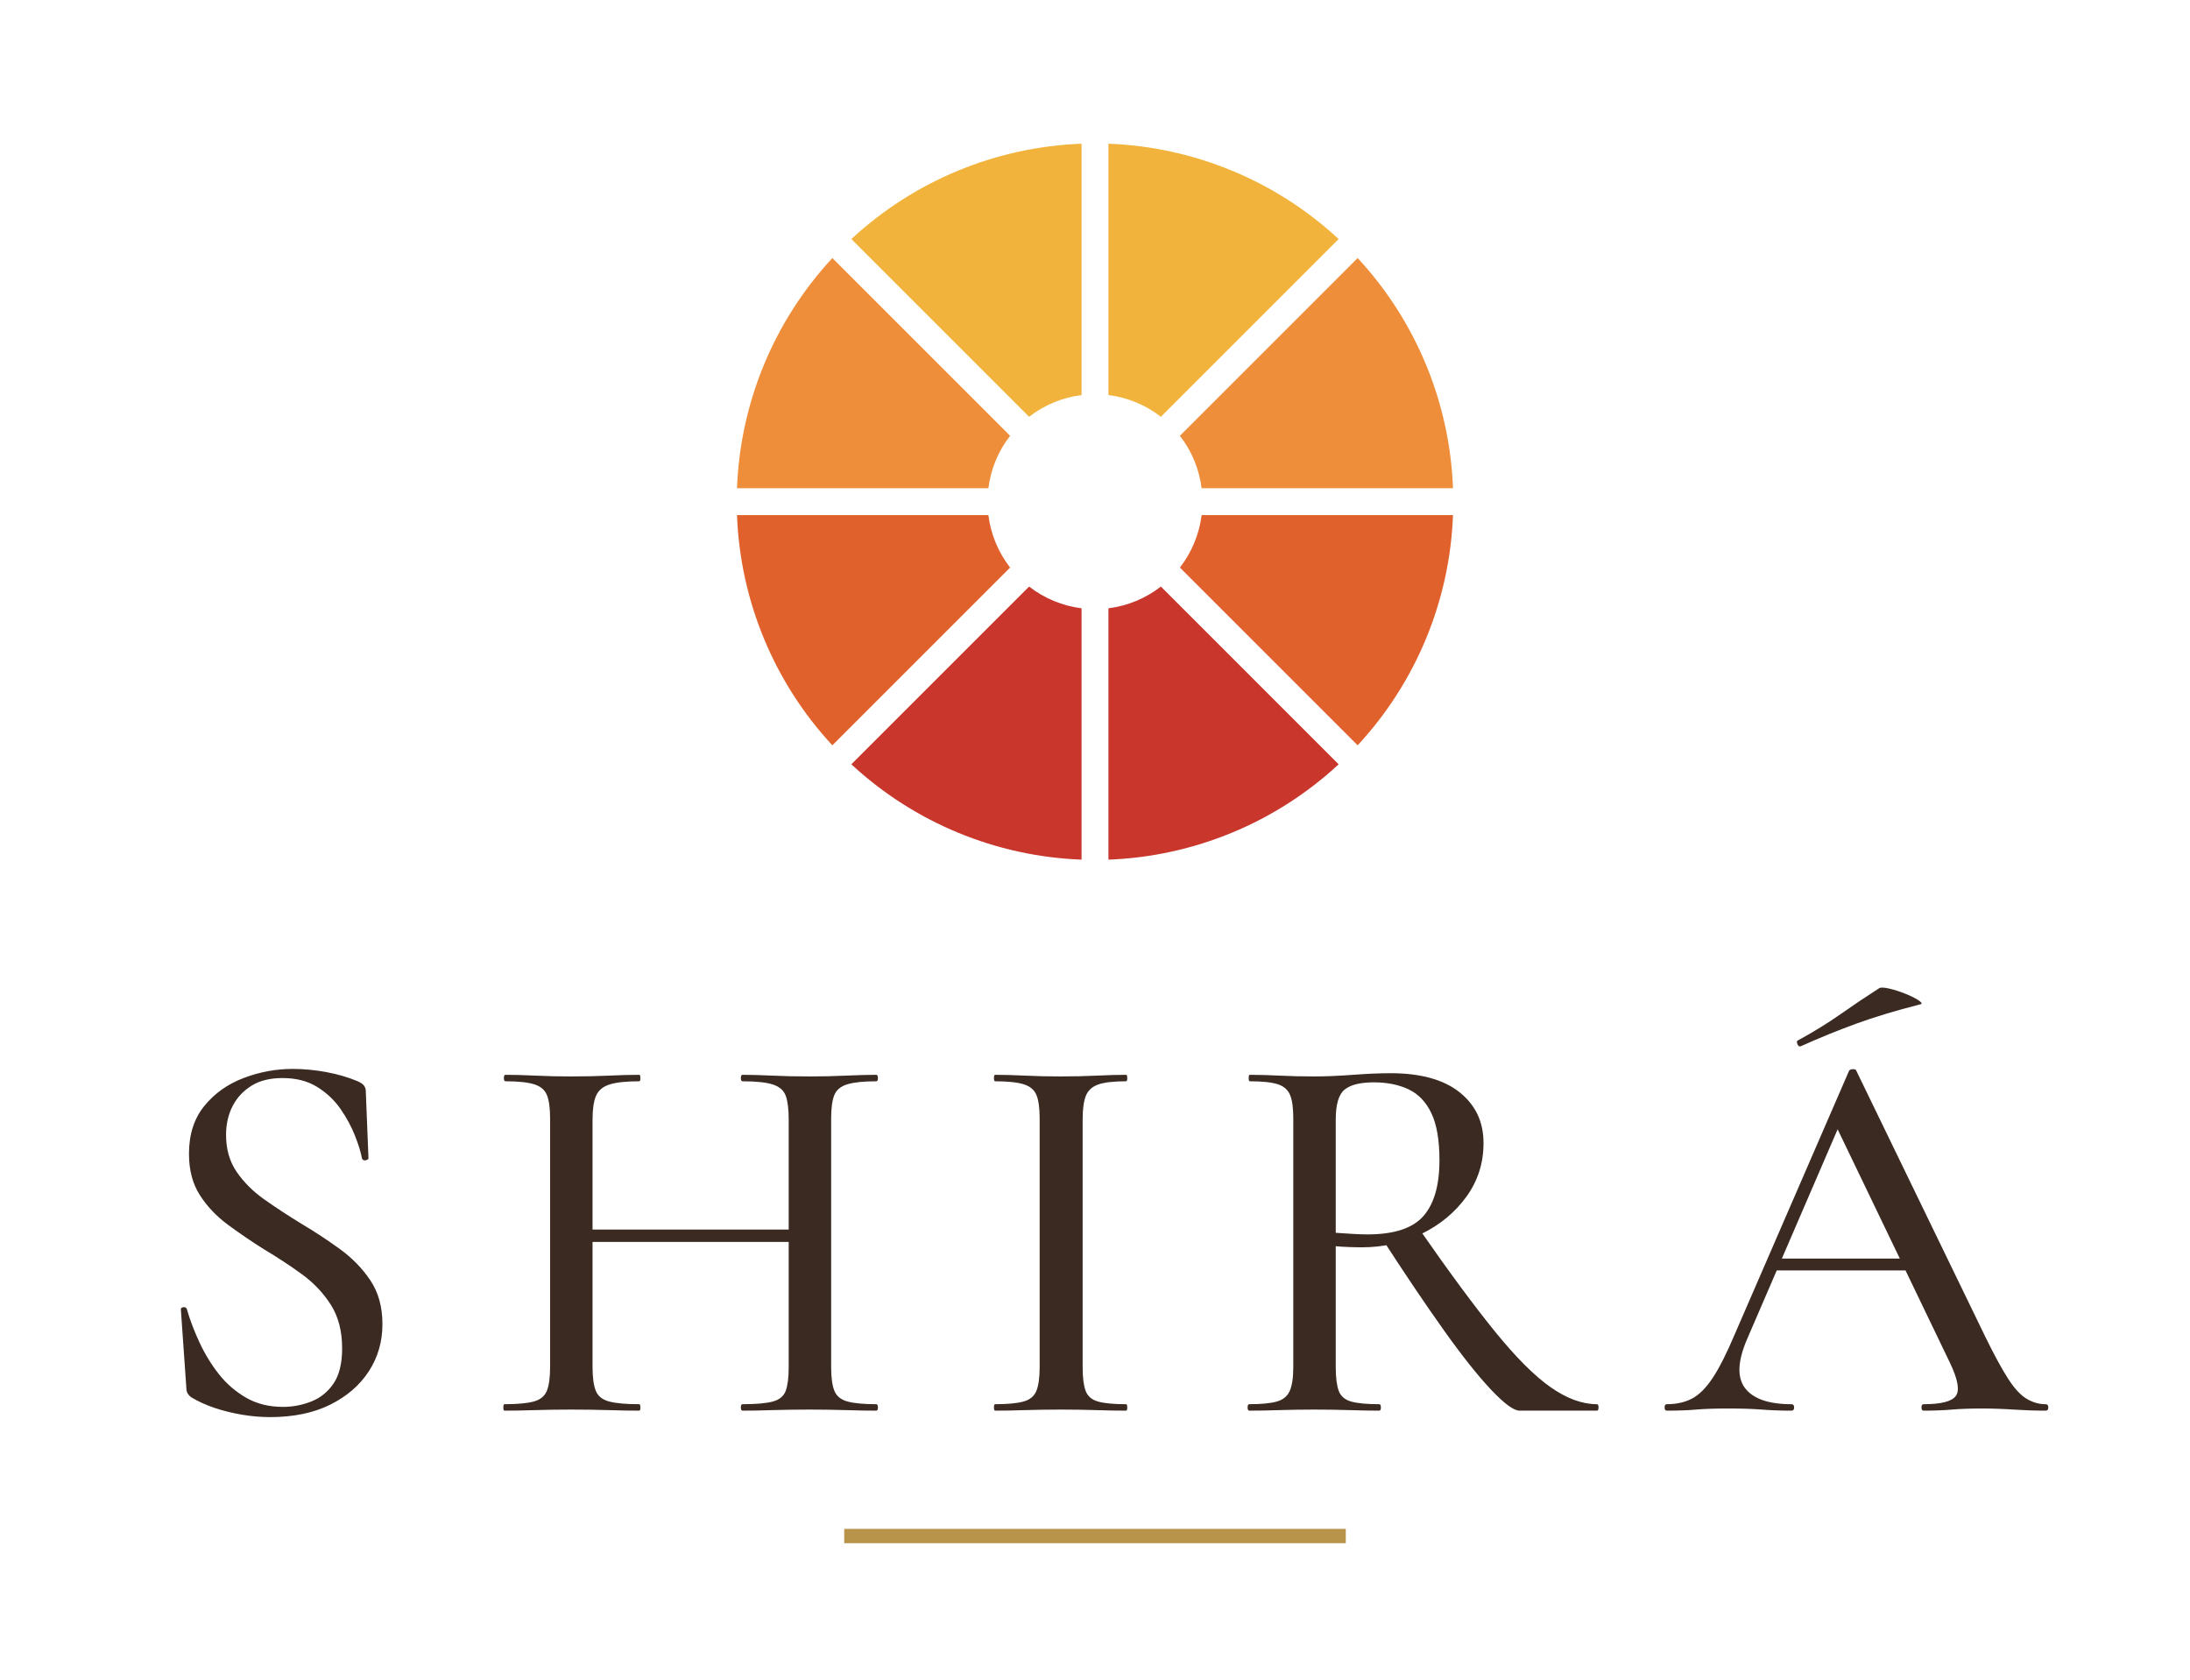
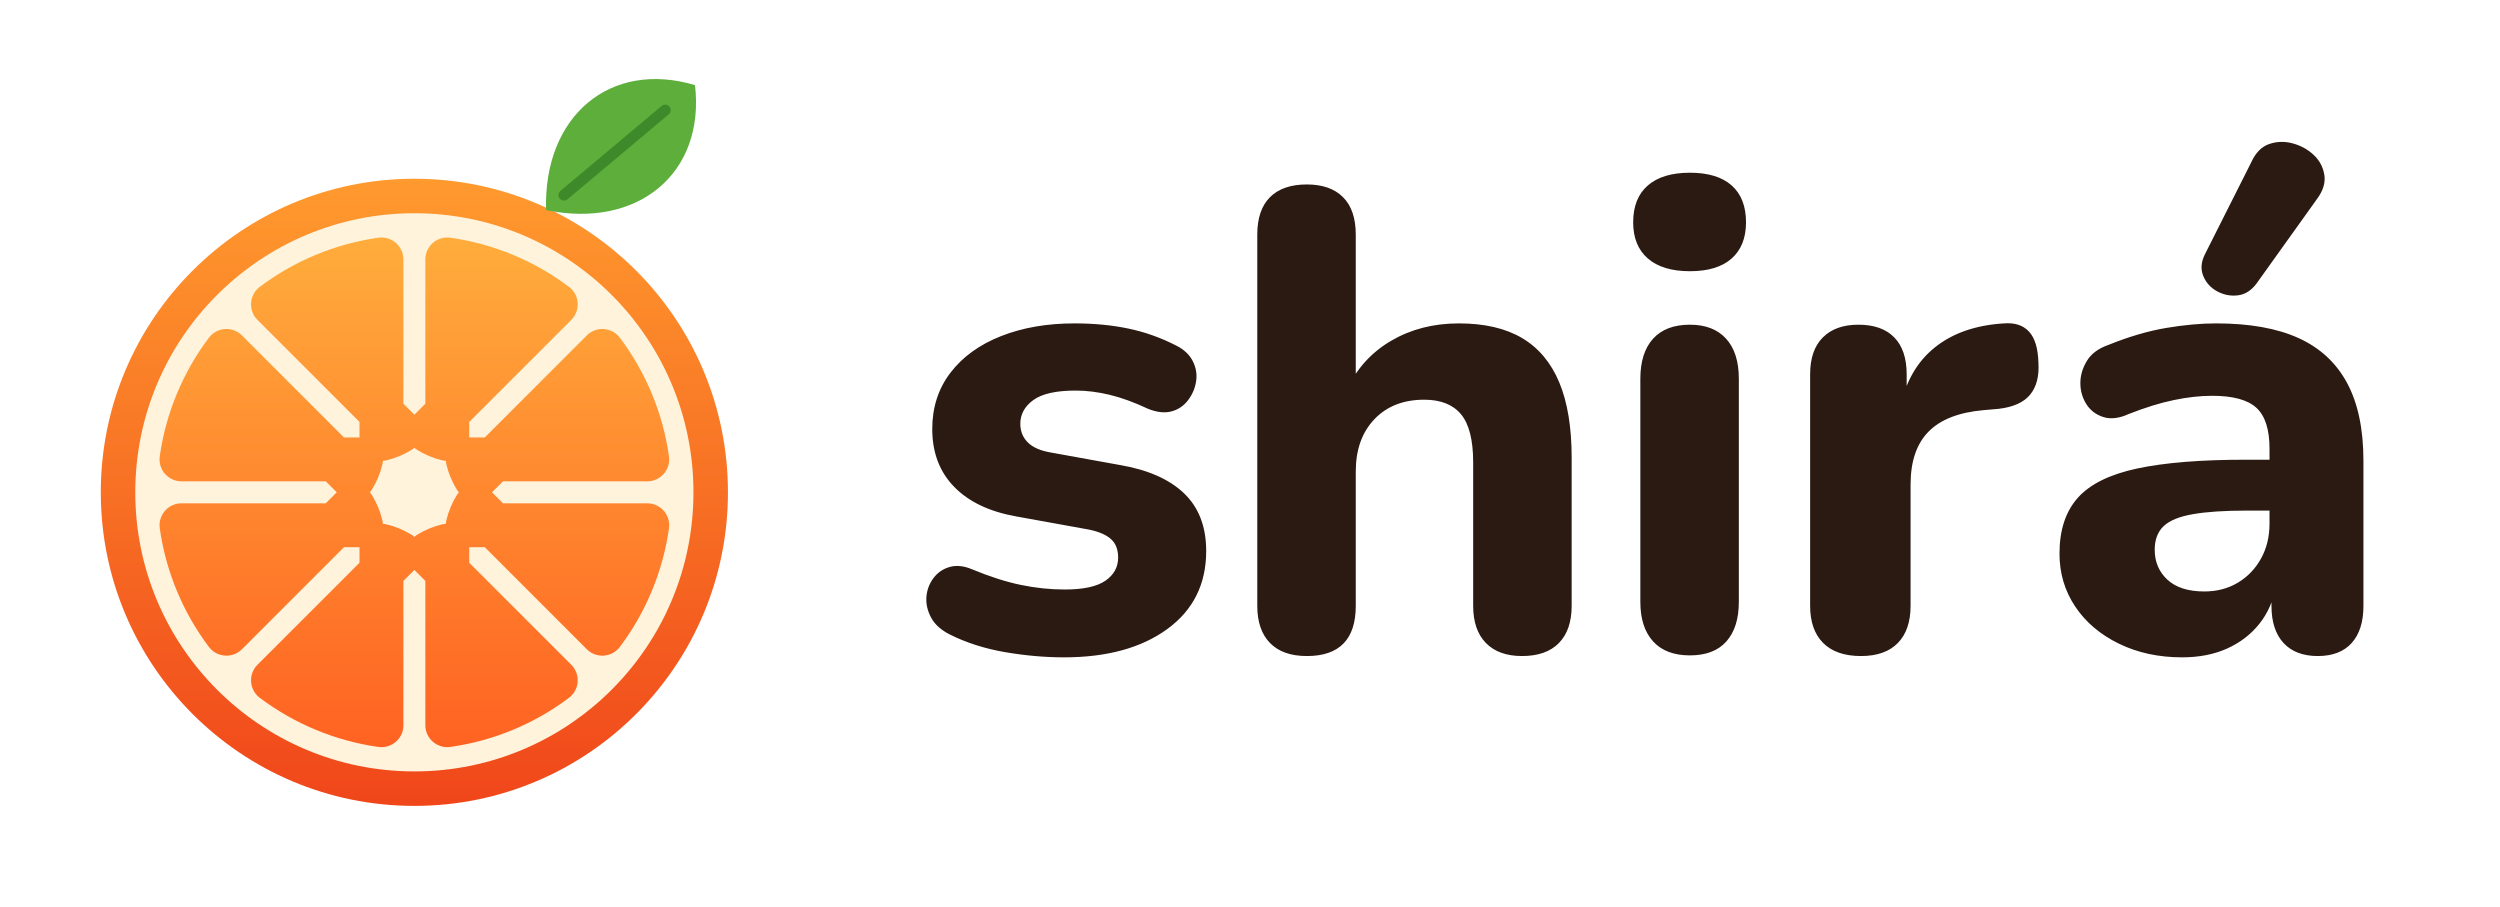
- <svg xmlns="http://www.w3.org/2000/svg" viewBox="0 0 122.26 93.75" width="1223" height="938">
-   <path fill="#F2B33D" d="M61.880 8.014 A20 20 0 0 1 74.732 13.337 L64.809 23.260 A6.0 6.0 0 0 0 61.880 22.047Z" />
-   <path fill="#EF8E3A" d="M75.793 14.398 A20 20 0 0 1 81.116 27.250 L67.083 27.250 A6.0 6.0 0 0 0 65.870 24.321Z" />
-   <path fill="#E0612B" d="M81.116 28.750 A20 20 0 0 1 75.793 41.602 L65.870 31.679 A6.0 6.0 0 0 0 67.083 28.750Z" />
-   <path fill="#C9372C" d="M74.732 42.663 A20 20 0 0 1 61.880 47.986 L61.880 33.953 A6.0 6.0 0 0 0 64.809 32.740Z" />
-   <path fill="#C9372C" d="M60.380 47.986 A20 20 0 0 1 47.528 42.663 L57.451 32.740 A6.0 6.0 0 0 0 60.380 33.953Z" />
-   <path fill="#E0612B" d="M46.467 41.602 A20 20 0 0 1 41.144 28.750 L55.177 28.750 A6.0 6.0 0 0 0 56.390 31.679Z" />
-   <path fill="#EF8E3A" d="M41.144 27.250 A20 20 0 0 1 46.467 14.398 L56.390 24.321 A6.0 6.0 0 0 0 55.177 27.250Z" />
-   <path fill="#F2B33D" d="M47.528 13.337 A20 20 0 0 1 60.380 8.014 L60.380 22.047 A6.0 6.0 0 0 0 57.451 23.260Z" />
-   <path fill="#3A2A22" transform="translate(8.000 78.750)" d="M4.62 -15.39Q4.62 -14.19 5.22 -13.32Q5.82 -12.45 6.78 -11.775Q7.74 -11.1 8.82 -10.44Q9.93 -9.78 10.965 -9.03Q12.0 -8.28 12.675 -7.275Q13.35 -6.27 13.35 -4.83Q13.35 -3.36 12.585 -2.19Q11.82 -1.02 10.425 -0.33Q9.03 0.36 7.08 0.36Q6.3 0.36 5.505 0.225Q4.71 0.09 3.99 -0.15Q3.27 -0.39 2.67 -0.75Q2.55 -0.84 2.475 -0.96Q2.4 -1.08 2.4 -1.32L2.1 -5.61Q2.07 -5.76 2.235 -5.775Q2.4 -5.79 2.43 -5.67Q2.7 -4.74 3.15 -3.78Q3.6 -2.82 4.23 -2.025Q4.86 -1.23 5.745 -0.72Q6.63 -0.21 7.8 -0.21Q8.61 -0.21 9.375 -0.51Q10.14 -0.81 10.62 -1.515Q11.1 -2.22 11.1 -3.48Q11.1 -4.92 10.47 -5.91Q9.84 -6.9 8.85 -7.62Q7.86 -8.34 6.75 -9.0Q5.7 -9.66 4.725 -10.38Q3.75 -11.1 3.15 -12.045Q2.55 -12.99 2.55 -14.34Q2.55 -15.96 3.405 -17.01Q4.26 -18.06 5.595 -18.57Q6.93 -19.08 8.34 -19.08Q9.27 -19.08 10.23 -18.9Q11.19 -18.72 11.97 -18.39Q12.24 -18.27 12.33 -18.135Q12.42 -18.0 12.42 -17.85L12.57 -14.1Q12.57 -14.01 12.42 -13.98Q12.27 -13.95 12.21 -14.07Q12.12 -14.58 11.82 -15.345Q11.52 -16.11 11.01 -16.845Q10.5 -17.58 9.705 -18.075Q8.91 -18.57 7.77 -18.57Q6.72 -18.57 6.03 -18.135Q5.34 -17.7 4.98 -16.995Q4.62 -16.29 4.62 -15.39ZM36.03 -16.26Q36.03 -17.13 35.865 -17.58Q35.7 -18.03 35.145 -18.21Q34.59 -18.39 33.45 -18.39Q33.36 -18.39 33.36 -18.57Q33.36 -18.75 33.45 -18.75Q34.17 -18.75 35.115 -18.705Q36.06 -18.66 37.23 -18.66Q38.25 -18.66 39.225 -18.705Q40.2 -18.75 40.92 -18.75Q41.01 -18.75 41.01 -18.57Q41.01 -18.39 40.92 -18.39Q39.87 -18.39 39.315 -18.225Q38.76 -18.06 38.58 -17.625Q38.4 -17.19 38.4 -16.32V-2.43Q38.4 -1.56 38.58 -1.11Q38.76 -0.66 39.315 -0.51Q39.87 -0.36 40.92 -0.36Q41.01 -0.36 41.01 -0.18Q41.01 0.0 40.92 0.0Q40.2 0.0 39.225 -0.03Q38.25 -0.06 37.23 -0.06Q36.06 -0.06 35.115 -0.03Q34.17 0.0 33.45 0.0Q33.36 0.0 33.36 -0.18Q33.36 -0.36 33.45 -0.36Q34.59 -0.36 35.145 -0.51Q35.7 -0.66 35.865 -1.11Q36.03 -1.56 36.03 -2.43ZM23.82 -9.42V-10.11H37.08V-9.42ZM22.71 -2.43V-16.32Q22.71 -17.19 22.53 -17.625Q22.35 -18.06 21.81 -18.225Q21.27 -18.39 20.22 -18.39Q20.13 -18.39 20.13 -18.57Q20.13 -18.75 20.22 -18.75Q20.97 -18.75 21.9 -18.705Q22.83 -18.66 23.85 -18.66Q25.05 -18.66 25.995 -18.705Q26.94 -18.75 27.69 -18.75Q27.75 -18.75 27.75 -18.57Q27.75 -18.39 27.69 -18.39Q26.58 -18.39 26.025 -18.21Q25.47 -18.03 25.275 -17.58Q25.08 -17.13 25.08 -16.26V-2.43Q25.08 -1.56 25.26 -1.11Q25.44 -0.66 26.01 -0.51Q26.58 -0.36 27.69 -0.36Q27.75 -0.36 27.75 -0.18Q27.75 0.0 27.69 0.0Q26.91 0.0 25.98 -0.03Q25.05 -0.06 23.85 -0.06Q22.83 -0.06 21.87 -0.03Q20.91 0.0 20.16 0.0Q20.1 0.0 20.1 -0.18Q20.1 -0.36 20.16 -0.36Q21.24 -0.36 21.795 -0.51Q22.35 -0.66 22.53 -1.11Q22.71 -1.56 22.71 -2.43ZM52.44 -2.43Q52.44 -1.56 52.605 -1.11Q52.77 -0.66 53.295 -0.51Q53.82 -0.36 54.87 -0.36Q54.93 -0.36 54.93 -0.18Q54.93 0.0 54.87 0.0Q54.12 0.0 53.205 -0.03Q52.29 -0.06 51.21 -0.06Q50.16 -0.06 49.23 -0.03Q48.3 0.0 47.55 0.0Q47.49 0.0 47.49 -0.18Q47.49 -0.36 47.55 -0.36Q48.6 -0.36 49.14 -0.51Q49.68 -0.66 49.86 -1.11Q50.04 -1.56 50.04 -2.43V-16.32Q50.04 -17.19 49.86 -17.625Q49.68 -18.06 49.14 -18.225Q48.6 -18.39 47.55 -18.39Q47.49 -18.39 47.49 -18.57Q47.49 -18.75 47.55 -18.75Q48.3 -18.75 49.23 -18.705Q50.16 -18.66 51.21 -18.66Q52.29 -18.66 53.22 -18.705Q54.15 -18.75 54.87 -18.75Q54.93 -18.75 54.93 -18.57Q54.93 -18.39 54.87 -18.39Q53.82 -18.39 53.31 -18.21Q52.8 -18.03 52.62 -17.58Q52.44 -17.13 52.44 -16.26ZM76.83 0.0Q76.35 0.0 75.255 -1.155Q74.16 -2.31 72.63 -4.455Q71.1 -6.6 69.18 -9.57L71.19 -10.2Q73.71 -6.57 75.465 -4.41Q77.22 -2.25 78.57 -1.305Q79.92 -0.36 81.15 -0.36Q81.24 -0.36 81.24 -0.18Q81.24 0.0 81.15 0.0Q79.47 0.0 78.405 0.0Q77.34 0.0 76.83 0.0ZM69.63 -18.84Q72.15 -18.84 73.485 -17.775Q74.82 -16.71 74.82 -14.94Q74.82 -13.26 73.86 -11.94Q72.9 -10.62 71.355 -9.87Q69.81 -9.12 68.04 -9.12Q67.68 -9.12 67.29 -9.135Q66.9 -9.15 66.57 -9.18V-2.43Q66.57 -1.56 66.735 -1.11Q66.9 -0.66 67.425 -0.51Q67.95 -0.36 69.0 -0.36Q69.09 -0.36 69.09 -0.18Q69.09 0.0 69.0 0.0Q68.25 0.0 67.35 -0.03Q66.45 -0.06 65.37 -0.06Q64.35 -0.06 63.42 -0.03Q62.49 0.0 61.74 0.0Q61.65 0.0 61.65 -0.18Q61.65 -0.36 61.74 -0.36Q62.76 -0.36 63.285 -0.51Q63.81 -0.66 64.005 -1.11Q64.2 -1.56 64.2 -2.43V-16.32Q64.2 -17.19 64.02 -17.625Q63.84 -18.06 63.33 -18.225Q62.82 -18.39 61.77 -18.39Q61.71 -18.39 61.71 -18.57Q61.71 -18.75 61.77 -18.75Q62.52 -18.75 63.435 -18.705Q64.35 -18.66 65.37 -18.66Q66.33 -18.66 67.53 -18.75Q68.73 -18.84 69.63 -18.84ZM72.36 -13.98Q72.36 -15.66 71.91 -16.605Q71.46 -17.55 70.635 -17.94Q69.81 -18.33 68.7 -18.33Q67.56 -18.33 67.065 -17.925Q66.57 -17.52 66.57 -16.26V-9.93Q66.99 -9.9 67.485 -9.87Q67.98 -9.84 68.34 -9.84Q70.56 -9.84 71.46 -10.86Q72.36 -11.88 72.36 -13.98ZM90.69 -7.83 91.05 -8.49H99.21L99.42 -7.83ZM106.2 -0.36Q106.35 -0.36 106.35 -0.18Q106.35 0.0 106.2 0.0Q105.33 0.0 104.415 -0.06Q103.5 -0.12 102.63 -0.12Q101.67 -0.12 100.965 -0.06Q100.26 0.0 99.39 0.0Q99.27 0.0 99.27 -0.18Q99.27 -0.36 99.39 -0.36Q100.86 -0.36 101.19 -0.825Q101.52 -1.29 100.86 -2.67L94.41 -16.08L95.37 -17.52L89.52 -3.96Q88.74 -2.13 89.43 -1.245Q90.12 -0.36 92.01 -0.36Q92.16 -0.36 92.16 -0.18Q92.16 0.0 92.01 0.0Q91.11 0.0 90.36 -0.06Q89.61 -0.12 88.47 -0.12Q87.36 -0.12 86.685 -0.06Q86.01 0.0 85.05 0.0Q84.93 0.0 84.93 -0.18Q84.93 -0.36 85.05 -0.36Q85.86 -0.36 86.46 -0.675Q87.06 -0.99 87.615 -1.83Q88.17 -2.67 88.83 -4.23L95.22 -18.96Q95.25 -19.05 95.43 -19.065Q95.61 -19.08 95.64 -18.96L102.84 -4.11Q103.56 -2.64 104.085 -1.815Q104.61 -0.99 105.12 -0.675Q105.63 -0.36 106.2 -0.36ZM92.52 -20.34Q92.4 -20.31 92.34 -20.475Q92.28 -20.64 92.37 -20.67Q93.69 -21.39 94.755 -22.14Q95.82 -22.89 96.9 -23.58Q97.02 -23.67 97.47 -23.565Q97.92 -23.46 98.4 -23.265Q98.88 -23.07 99.135 -22.89Q99.39 -22.71 99.18 -22.68Q97.17 -22.17 95.61 -21.6Q94.05 -21.03 92.52 -20.34Z" />
-   <rect x="47.13" y="85.35" width="28" height="0.8" fill="#B8934A" />
+ <svg xmlns="http://www.w3.org/2000/svg" viewBox="0 0 99.62 36.12" width="996" height="361">
+   <defs>
+     <linearGradient id="pulph" gradientUnits="userSpaceOnUse" x1="0" y1="7.125" x2="0" y2="32.125">
+       <stop offset="0" stop-color="#FFB53F" />
+       <stop offset="1" stop-color="#FF5A1F" />
+     </linearGradient>
+     <linearGradient id="rindh" gradientUnits="userSpaceOnUse" x1="0" y1="7.125" x2="0" y2="32.125">
+       <stop offset="0" stop-color="#FF9A2E" />
+       <stop offset="1" stop-color="#F0461A" />
+     </linearGradient>
+   </defs>
+   <circle cx="16.500" cy="19.625" r="12.5" fill="url(#rindh)" />
+   <circle cx="16.500" cy="19.625" r="11.125" fill="#FFF3DC" />
+   <path fill="url(#pulph)" stroke="url(#pulph)" stroke-width="1.750" stroke-linejoin="round" d="M17.812 10.342 A9.375 9.375 0 0 1 22.136 12.133 L17.076 17.192 A2.500 2.500 0 0 0 17.812 17.497Z" />
+   <path fill="url(#pulph)" stroke="url(#pulph)" stroke-width="1.750" stroke-linejoin="round" d="M23.992 13.989 A9.375 9.375 0 0 1 25.783 18.312 L18.628 18.312 A2.500 2.500 0 0 0 18.933 19.049Z" />
+   <path fill="url(#pulph)" stroke="url(#pulph)" stroke-width="1.750" stroke-linejoin="round" d="M25.783 20.938 A9.375 9.375 0 0 1 23.992 25.261 L18.933 20.201 A2.500 2.500 0 0 0 18.628 20.938Z" />
+   <path fill="url(#pulph)" stroke="url(#pulph)" stroke-width="1.750" stroke-linejoin="round" d="M22.136 27.117 A9.375 9.375 0 0 1 17.812 28.908 L17.812 21.753 A2.500 2.500 0 0 0 17.076 22.058Z" />
+   <path fill="url(#pulph)" stroke="url(#pulph)" stroke-width="1.750" stroke-linejoin="round" d="M15.188 28.908 A9.375 9.375 0 0 1 10.864 27.117 L15.924 22.058 A2.500 2.500 0 0 0 15.188 21.753Z" />
+   <path fill="url(#pulph)" stroke="url(#pulph)" stroke-width="1.750" stroke-linejoin="round" d="M9.008 25.261 A9.375 9.375 0 0 1 7.217 20.938 L14.372 20.938 A2.500 2.500 0 0 0 14.067 20.201Z" />
+   <path fill="url(#pulph)" stroke="url(#pulph)" stroke-width="1.750" stroke-linejoin="round" d="M7.217 18.312 A9.375 9.375 0 0 1 9.008 13.989 L14.067 19.049 A2.500 2.500 0 0 0 14.372 18.312Z" />
+   <path fill="url(#pulph)" stroke="url(#pulph)" stroke-width="1.750" stroke-linejoin="round" d="M10.864 12.133 A9.375 9.375 0 0 1 15.187 10.342 L15.188 17.497 A2.500 2.500 0 0 0 15.924 17.192Z" />
+   <g transform="translate(21.750 8.375) rotate(-40)">
+     <path fill="#5DAE3B" d="M0 0 C2.325 -2.945 5.812 -2.945 7.750 0 C5.812 2.945 2.325 2.945 0 0Z" />
+     <path d="M0.930 0 L6.200 0" stroke="#3E8A2A" stroke-width="0.438" stroke-linecap="round" />
+   </g>
+   <path fill="#2A1A12" transform="translate(36.000 25.917)" d="M6.396 0.286Q5.252 0.286 4.043 0.078Q2.834 -0.13 1.846 -0.624Q1.326 -0.884 1.105 -1.287Q0.884 -1.69 0.91 -2.106Q0.936 -2.522 1.183 -2.86Q1.43 -3.198 1.833 -3.315Q2.236 -3.432 2.73 -3.224Q3.796 -2.782 4.68 -2.6Q5.564 -2.418 6.422 -2.418Q7.54 -2.418 8.047 -2.769Q8.554 -3.12 8.554 -3.692Q8.554 -4.212 8.216 -4.472Q7.878 -4.732 7.228 -4.836L4.498 -5.33Q2.886 -5.616 2.015 -6.513Q1.144 -7.41 1.144 -8.814Q1.144 -10.114 1.872 -11.063Q2.6 -12.012 3.887 -12.519Q5.174 -13.026 6.812 -13.026Q7.982 -13.026 8.97 -12.818Q9.958 -12.61 10.868 -12.142Q11.336 -11.908 11.531 -11.518Q11.726 -11.128 11.661 -10.712Q11.596 -10.296 11.336 -9.958Q11.076 -9.62 10.673 -9.516Q10.27 -9.412 9.75 -9.62Q8.918 -10.01 8.216 -10.179Q7.514 -10.348 6.864 -10.348Q5.694 -10.348 5.174 -9.971Q4.654 -9.594 4.654 -9.022Q4.654 -8.58 4.953 -8.281Q5.252 -7.982 5.876 -7.878L8.606 -7.384Q10.296 -7.098 11.18 -6.253Q12.064 -5.408 12.064 -3.952Q12.064 -1.976 10.517 -0.845Q8.97 0.286 6.396 0.286ZM16.076 0.234Q15.114 0.234 14.607 -0.286Q14.1 -0.806 14.1 -1.768V-16.562Q14.1 -17.55 14.607 -18.057Q15.114 -18.564 16.076 -18.564Q17.012 -18.564 17.519 -18.057Q18.026 -17.55 18.026 -16.562V-10.374H17.662Q18.26 -11.648 19.443 -12.337Q20.626 -13.026 22.134 -13.026Q23.668 -13.026 24.656 -12.441Q25.644 -11.856 26.138 -10.673Q26.632 -9.49 26.632 -7.67V-1.768Q26.632 -0.806 26.125 -0.286Q25.618 0.234 24.656 0.234Q23.72 0.234 23.213 -0.286Q22.706 -0.806 22.706 -1.768V-7.488Q22.706 -8.814 22.225 -9.399Q21.744 -9.984 20.756 -9.984Q19.508 -9.984 18.767 -9.204Q18.026 -8.424 18.026 -7.124V-1.768Q18.026 0.234 16.076 0.234ZM31.346 0.208Q30.384 0.208 29.877 -0.351Q29.37 -0.91 29.37 -1.924V-10.816Q29.37 -11.856 29.877 -12.415Q30.384 -12.974 31.346 -12.974Q32.282 -12.974 32.789 -12.415Q33.296 -11.856 33.296 -10.816V-1.924Q33.296 -0.91 32.802 -0.351Q32.308 0.208 31.346 0.208ZM31.346 -15.106Q30.254 -15.106 29.669 -15.613Q29.084 -16.12 29.084 -17.056Q29.084 -18.018 29.669 -18.525Q30.254 -19.032 31.346 -19.032Q32.438 -19.032 33.01 -18.525Q33.582 -18.018 33.582 -17.056Q33.582 -16.12 33.01 -15.613Q32.438 -15.106 31.346 -15.106ZM38.166 0.234Q37.178 0.234 36.658 -0.286Q36.138 -0.806 36.138 -1.768V-10.998Q36.138 -11.96 36.645 -12.467Q37.152 -12.974 38.062 -12.974Q38.998 -12.974 39.492 -12.467Q39.986 -11.96 39.986 -10.998V-9.646H39.726Q40.038 -11.206 41.104 -12.064Q42.17 -12.922 43.86 -13.026Q44.51 -13.078 44.861 -12.701Q45.212 -12.324 45.238 -11.466Q45.29 -10.66 44.913 -10.192Q44.536 -9.724 43.652 -9.62L43.054 -9.568Q41.572 -9.438 40.857 -8.71Q40.142 -7.982 40.142 -6.604V-1.768Q40.142 -0.806 39.635 -0.286Q39.128 0.234 38.166 0.234ZM50.966 0.286Q49.562 0.286 48.444 -0.26Q47.326 -0.806 46.702 -1.742Q46.078 -2.678 46.078 -3.848Q46.078 -5.252 46.806 -6.071Q47.534 -6.89 49.172 -7.241Q50.81 -7.592 53.514 -7.592H54.892V-5.564H53.54Q52.214 -5.564 51.395 -5.421Q50.576 -5.278 50.225 -4.94Q49.874 -4.602 49.874 -4.004Q49.874 -3.276 50.381 -2.808Q50.888 -2.34 51.85 -2.34Q52.604 -2.34 53.189 -2.691Q53.774 -3.042 54.112 -3.653Q54.45 -4.264 54.45 -5.044V-8.034Q54.45 -9.178 53.93 -9.659Q53.41 -10.14 52.162 -10.14Q51.46 -10.14 50.641 -9.971Q49.822 -9.802 48.834 -9.412Q48.262 -9.152 47.82 -9.295Q47.378 -9.438 47.144 -9.815Q46.91 -10.192 46.91 -10.647Q46.91 -11.102 47.17 -11.531Q47.43 -11.96 48.028 -12.168Q49.25 -12.662 50.329 -12.844Q51.408 -13.026 52.318 -13.026Q54.32 -13.026 55.607 -12.441Q56.894 -11.856 57.544 -10.647Q58.194 -9.438 58.194 -7.54V-1.768Q58.194 -0.806 57.726 -0.286Q57.258 0.234 56.374 0.234Q55.49 0.234 55.009 -0.286Q54.528 -0.806 54.528 -1.768V-2.73L54.71 -2.574Q54.554 -1.69 54.047 -1.053Q53.54 -0.416 52.76 -0.065Q51.98 0.286 50.966 0.286ZM53.93 -14.612Q53.618 -14.196 53.189 -14.144Q52.76 -14.092 52.37 -14.3Q51.98 -14.508 51.811 -14.911Q51.642 -15.314 51.876 -15.782L53.722 -19.448Q53.982 -20.02 54.437 -20.176Q54.892 -20.332 55.373 -20.202Q55.854 -20.072 56.205 -19.747Q56.556 -19.422 56.634 -18.954Q56.712 -18.486 56.348 -17.992Z" />
</svg>
